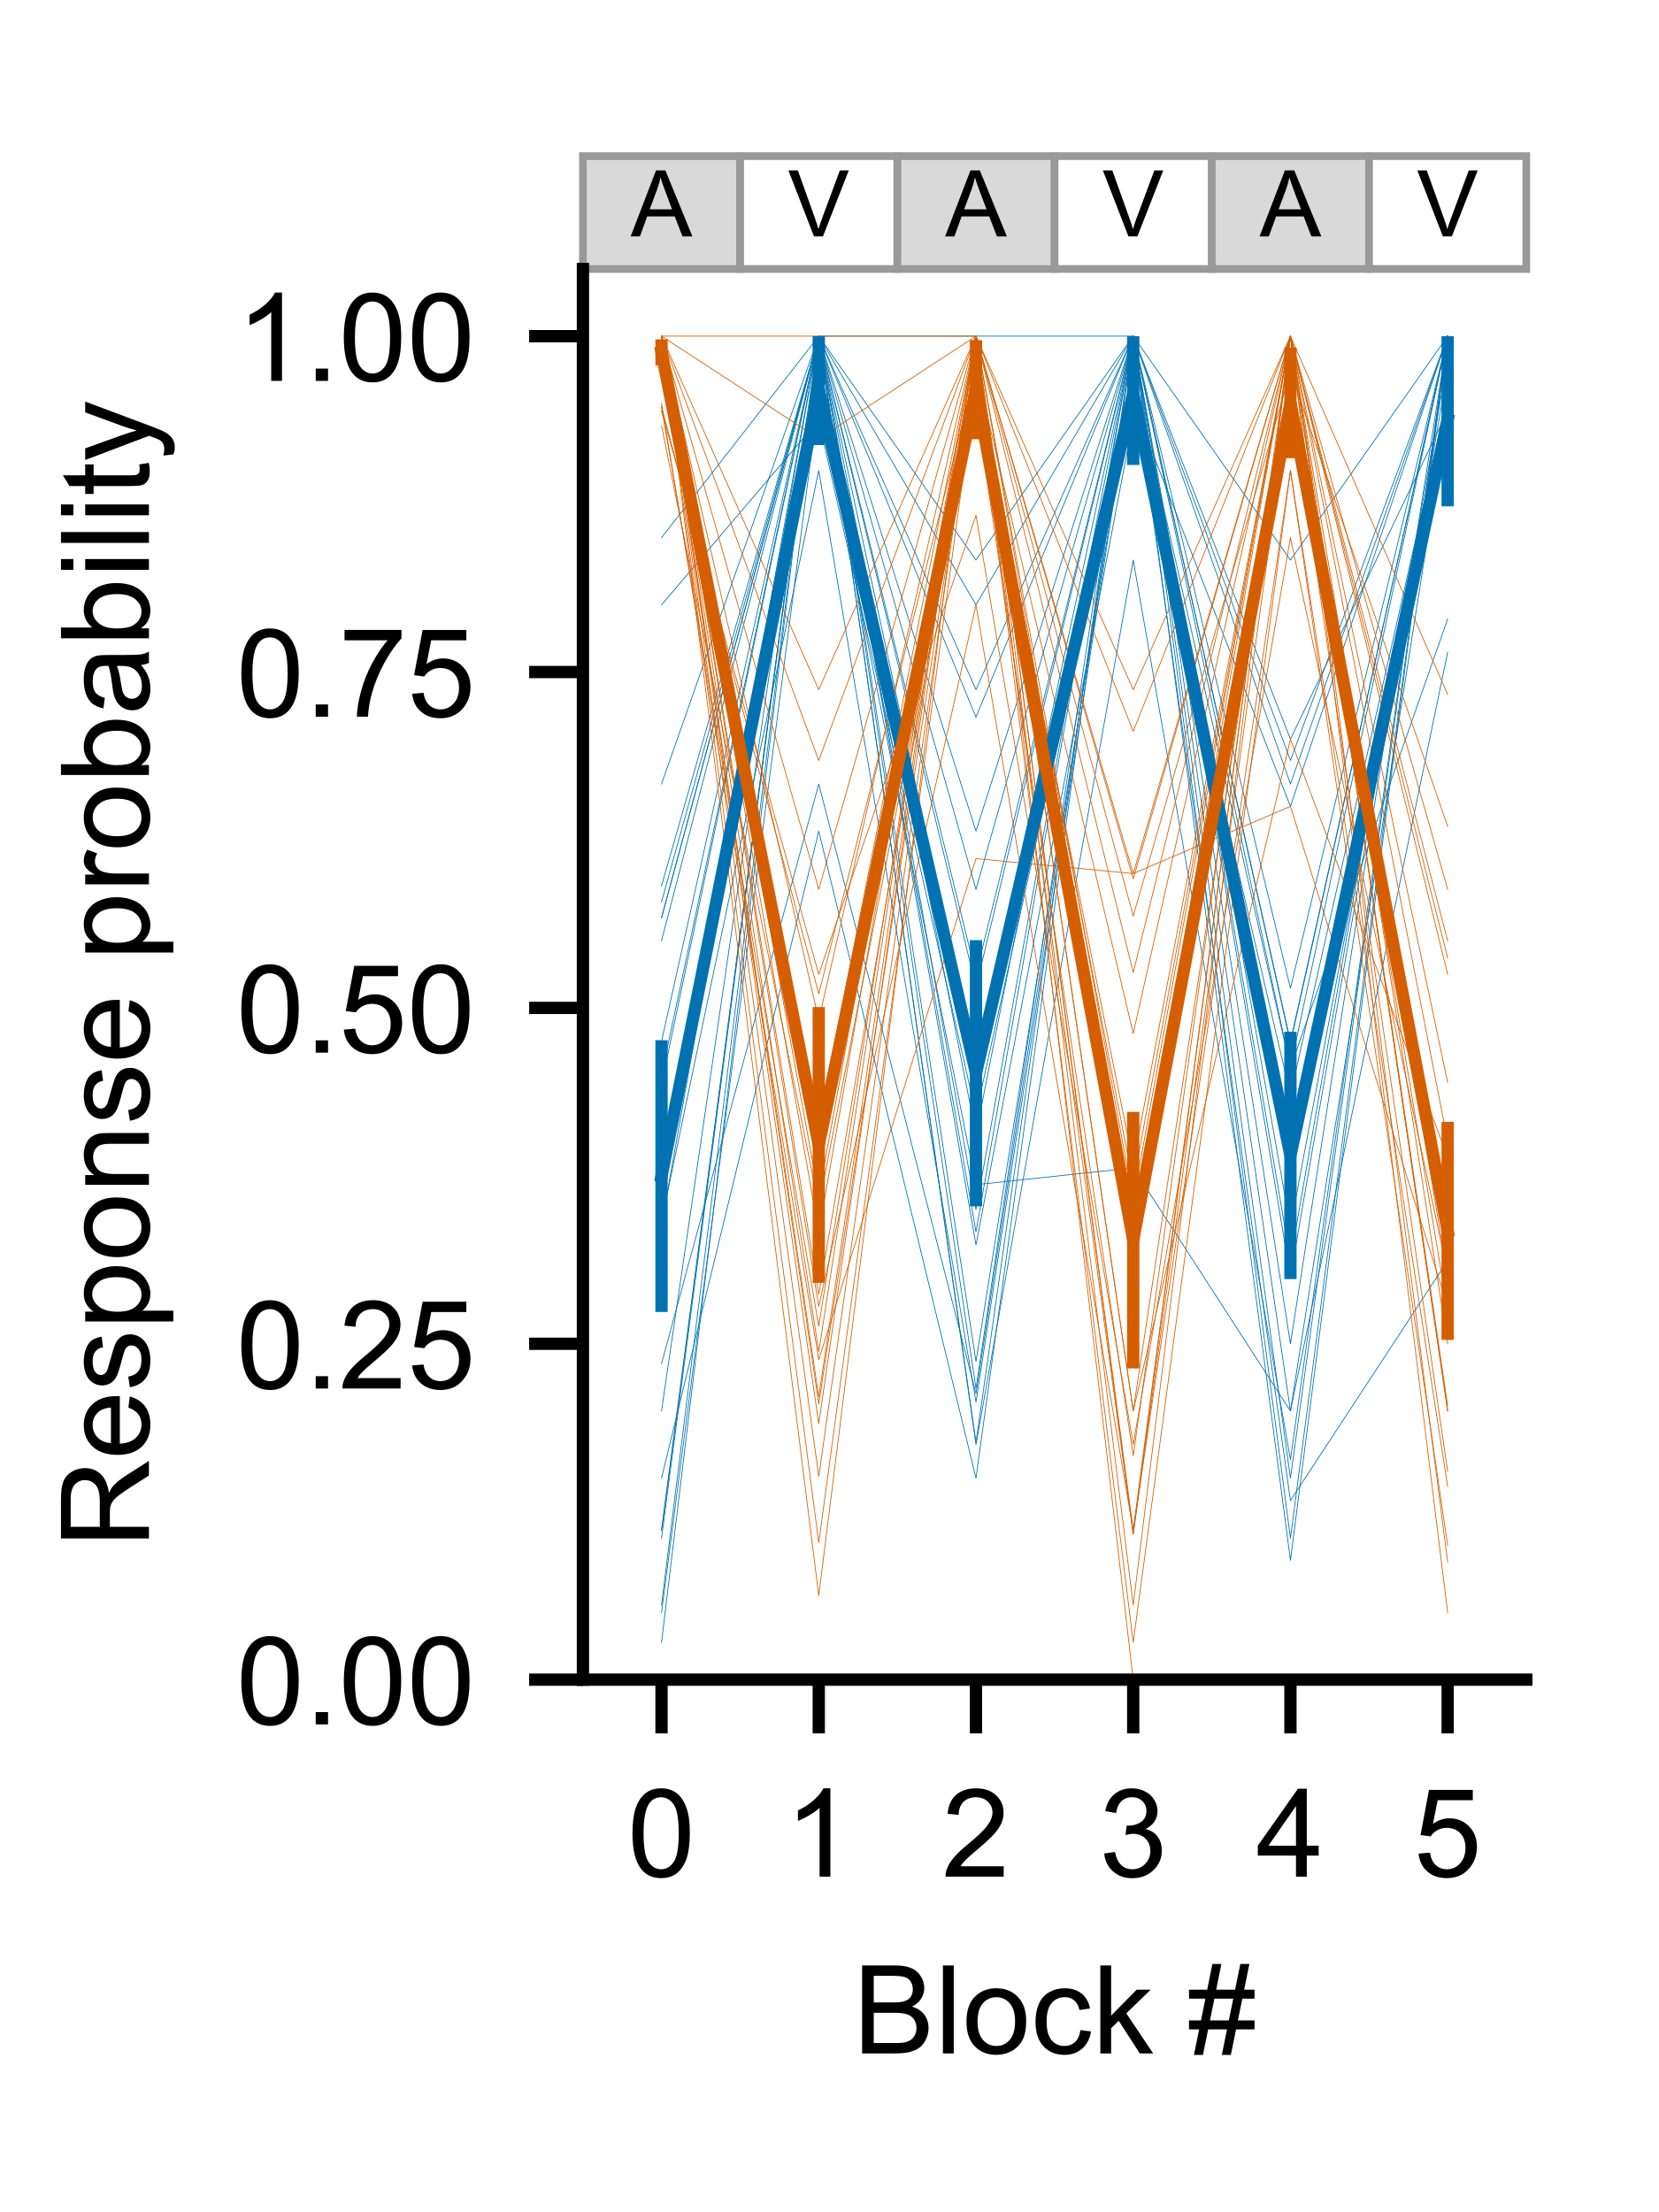
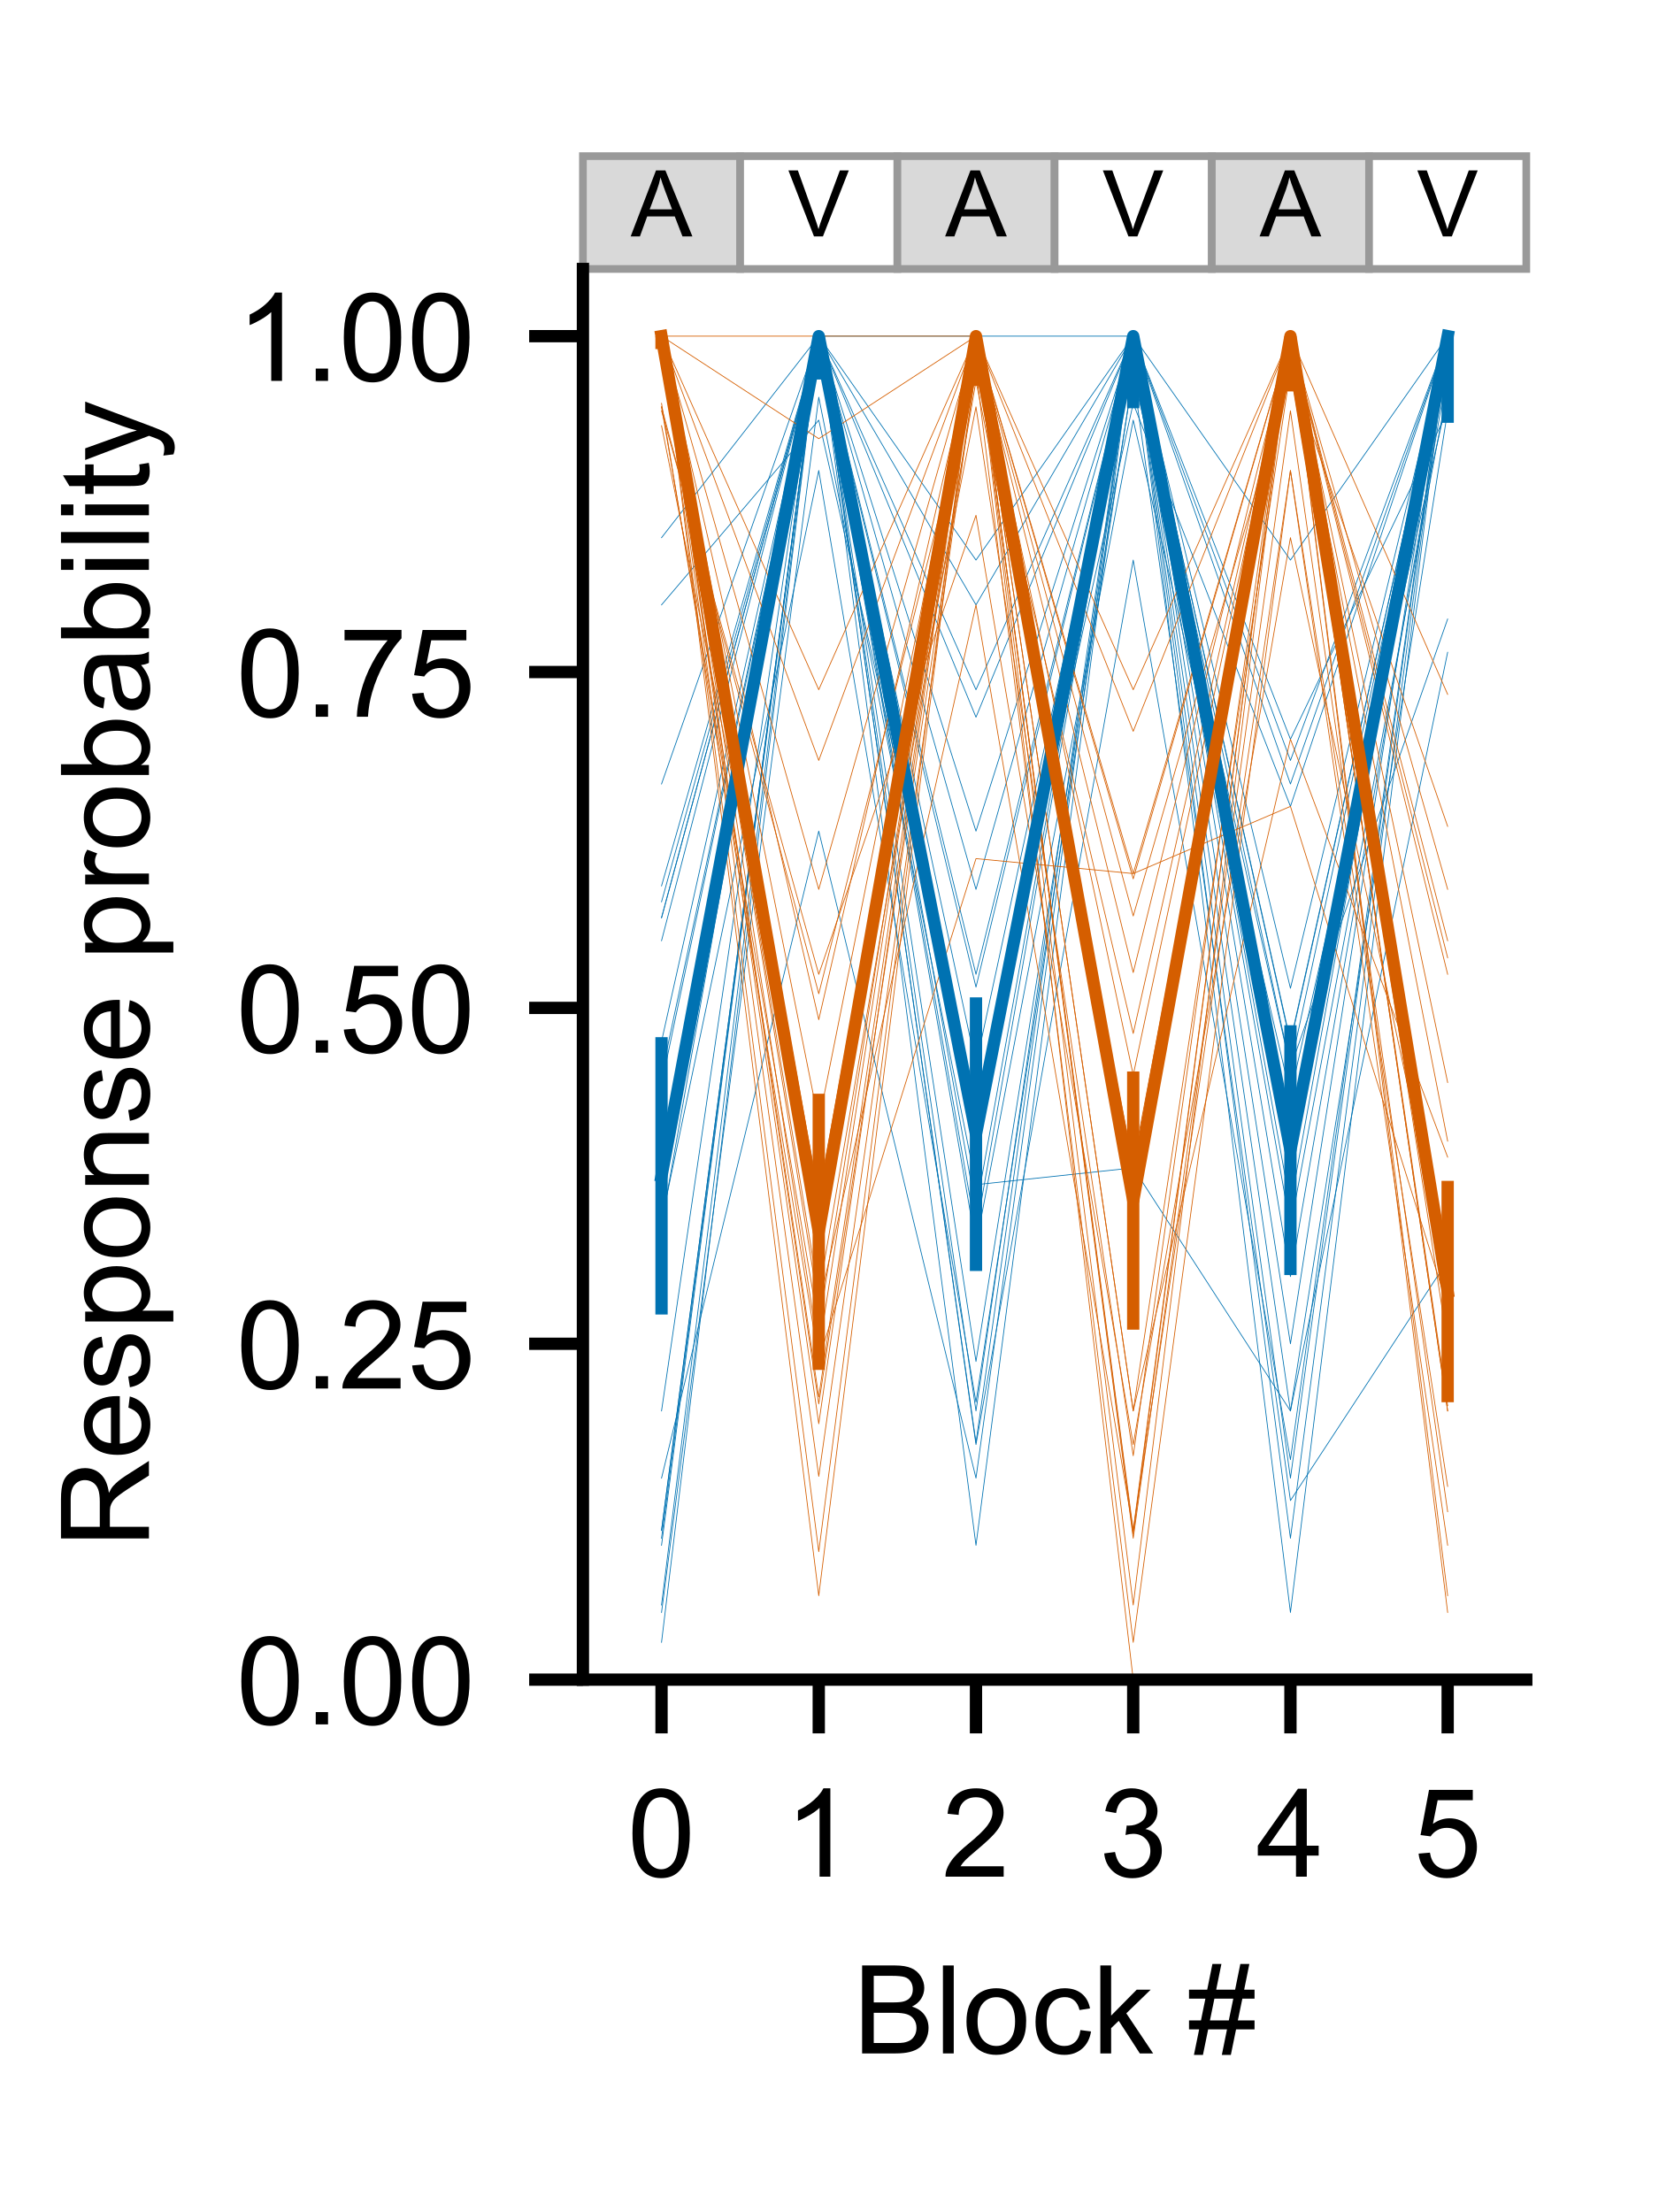
<svg xmlns="http://www.w3.org/2000/svg" xmlns:xlink="http://www.w3.org/1999/xlink" width="108pt" height="144pt" viewBox="0 0 108 144" version="1.1">
  <defs>
    <style type="text/css">*{stroke-linejoin: round; stroke-linecap: butt}</style>
  </defs>
  <g id="figure_1">
    <g id="patch_1">
      <path d="M 0 144  L 108 144  L 108 0  L 0 0  z " style="fill: #ffffff" />
    </g>
    <g id="axes_1">
      <g id="patch_2">
        <path d="M 37.948 109.344  L 99.36 109.344  L 99.36 17.51  L 37.948 17.51  z " style="fill: #ffffff" />
      </g>
      <g id="line2d_1">
        <path d="M 43.065 70.587  L 53.301 21.883  L 63.536 80.191  L 73.772 21.883  L 84.007 67.8  L 94.242 21.883  " style="fill: none; stroke: #0072b2; stroke-width: 0.05; stroke-linecap: square" />
      </g>
      <g id="line2d_2">
        <path d="M 43.065 58.709  L 53.301 21.883  L 63.536 64.26  L 73.772 21.883  L 84.007 83.106  L 94.242 24.07  " style="fill: none; stroke: #0072b2; stroke-width: 0.05; stroke-linecap: square" />
      </g>
      <g id="line2d_3">
        <path d="M 43.065 61.241  L 53.301 21.883  L 63.536 44.899  L 73.772 21.883  L 84.007 67.916  L 94.242 21.883  " style="fill: none; stroke: #0072b2; stroke-width: 0.05; stroke-linecap: square" />
      </g>
      <g id="line2d_4">
        <path d="M 43.065 57.673  L 53.301 21.883  L 63.536 73.834  L 73.772 21.883  L 84.007 64.335  L 94.242 21.883  " style="fill: none; stroke: #0072b2; stroke-width: 0.05; stroke-linecap: square" />
      </g>
      <g id="line2d_5">
        <path d="M 43.065 69.987  L 53.301 21.883  L 63.536 54.106  L 73.772 21.883  L 84.007 91.852  L 94.242 42.462  " style="fill: none; stroke: #0072b2; stroke-width: 0.05; stroke-linecap: square" />
      </g>
      <g id="line2d_6">
        <path d="M 43.065 79.769  L 53.301 21.883  L 63.536 81.048  L 73.772 27.35  L 84.007 71.273  L 94.242 25.859  " style="fill: none; stroke: #0072b2; stroke-width: 0.05; stroke-linecap: square" />
      </g>
      <g id="line2d_7">
        <path d="M 43.065 99.626  L 53.301 21.883  L 63.536 94.039  L 73.772 36.46  L 84.007 95.023  L 94.242 21.883  " style="fill: none; stroke: #0072b2; stroke-width: 0.05; stroke-linecap: square" />
      </g>
      <g id="line2d_8">
        <path d="M 43.065 100.138  L 53.301 21.883  L 63.536 93.91  L 73.772 21.883  " style="fill: none; stroke: #0072b2; stroke-width: 0.05; stroke-linecap: square" />
      </g>
      <g id="line2d_9">
        <path d="M 43.065 91.852  L 53.301 21.883  L 63.536 36.46  L 73.772 21.883  L 84.007 100.138  L 94.242 21.883  " style="fill: none; stroke: #0072b2; stroke-width: 0.05; stroke-linecap: square" />
      </g>
      <g id="line2d_10">
        <path d="M 43.065 99.626  L 53.301 21.883  L 63.536 57.897  L 73.772 21.883  L 84.007 51.037  L 94.242 21.883  " style="fill: none; stroke: #0072b2; stroke-width: 0.05; stroke-linecap: square" />
      </g>
      <g id="line2d_11">
        <path d="M 43.065 59.745  L 53.301 21.883  L 63.536 69.322  L 73.772 21.883  L 84.007 79.884  L 94.242 25.247  " style="fill: none; stroke: #0072b2; stroke-width: 0.05; stroke-linecap: square" />
      </g>
      <g id="line2d_12">
        <path d="M 43.065 59.745  L 53.301 21.883  L 63.536 46.689  L 73.772 21.883  L 84.007 36.46  L 94.242 21.883  " style="fill: none; stroke: #0072b2; stroke-width: 0.05; stroke-linecap: square" />
      </g>
      <g id="line2d_13">
        <path d="M 43.065 104.485  L 53.301 21.883  L 63.536 78.733  L 73.772 21.883  L 84.007 96.225  L 94.242 21.883  " style="fill: none; stroke: #0072b2; stroke-width: 0.05; stroke-linecap: square" />
      </g>
      <g id="line2d_14">
        <path d="M 43.065 51.037  L 53.301 21.883  L 63.536 21.883  L 73.772 21.883  L 84.007 49.503  L 94.242 21.883  " style="fill: none; stroke: #0072b2; stroke-width: 0.05; stroke-linecap: square" />
      </g>
      <g id="line2d_15">
-         <path d="M 43.065 78.166  L 53.301 21.883  L 63.536 90.395  L 73.772 21.883  L 84.007 82.02  L 94.242 23.341  " style="fill: none; stroke: #0072b2; stroke-width: 0.05; stroke-linecap: square" />
+         <path d="M 43.065 76.547  L 53.301 21.883  L 63.536 100.598  L 73.772 21.883  L 84.007 78.476  L 94.242 21.883  " style="fill: none; stroke: #0072b2; stroke-width: 0.05; stroke-linecap: square" />
      </g>
      <g id="line2d_16">
        <path d="M 43.065 104.971  L 53.301 25.859  L 63.536 77.122  L 73.772 76.026  L 84.007 91.852  L 94.242 26.742  " style="fill: none; stroke: #0072b2; stroke-width: 0.05; stroke-linecap: square" />
      </g>
      <g id="line2d_17">
        <path d="M 43.065 96.225  L 53.301 54.106  L 63.536 96.225  L 73.772 21.883  L 84.007 87.479  L 94.242 21.883  " style="fill: none; stroke: #0072b2; stroke-width: 0.05; stroke-linecap: square" />
      </g>
      <g id="line2d_18">
        <path d="M 43.065 79.476  L 53.301 30.63  L 63.536 91.277  L 73.772 24.313  L 84.007 69.501  L 94.242 40.296  " style="fill: none; stroke: #0072b2; stroke-width: 0.05; stroke-linecap: square" />
      </g>
      <g id="line2d_19">
        <path d="M 43.065 39.376  L 53.301 27.35  L 63.536 72.519  L 73.772 26.256  L 84.007 52.495  L 94.242 21.883  " style="fill: none; stroke: #0072b2; stroke-width: 0.05; stroke-linecap: square" />
      </g>
      <g id="line2d_20">
        <path d="M 43.065 106.915  L 53.301 21.883  L 63.536 88.63  L 73.772 24.456  L 84.007 97.683  L 94.242 82.07  " style="fill: none; stroke: #0072b2; stroke-width: 0.05; stroke-linecap: square" />
      </g>
      <g id="line2d_21">
        <path d="M 43.065 67.8  L 53.301 21.883  L 63.536 63.427  L 73.772 21.883  L 84.007 69.472  L 94.242 21.883  " style="fill: none; stroke: #0072b2; stroke-width: 0.05; stroke-linecap: square" />
      </g>
      <g id="line2d_22">
        <path d="M 43.065 35.003  L 53.301 21.883  L 63.536 39.376  L 73.772 21.883  L 84.007 48.122  L 94.242 26.742  " style="fill: none; stroke: #0072b2; stroke-width: 0.05; stroke-linecap: square" />
      </g>
      <g id="line2d_23">
-         <path d="M 43.065 88.775  L 53.301 51.037  L 63.536 90.718  L 73.772 23.418  L 84.007 101.57  L 94.242 21.883  " style="fill: none; stroke: #0072b2; stroke-width: 0.05; stroke-linecap: square" />
+         <path d="M 43.065 100.598  L 53.301 21.883  L 63.536 91.852  L 73.772 21.883  L 84.007 104.971  L 94.242 21.883  " style="fill: none; stroke: #0072b2; stroke-width: 0.05; stroke-linecap: square" />
      </g>
      <g id="line2d_24">
        <path d="M 43.065 21.883  L 53.301 73.03  L 63.536 21.883  L 73.772 59.63  L 84.007 24.185  L 94.242 53.799  " style="fill: none; stroke: #d55e00; stroke-width: 0.05; stroke-linecap: square" />
      </g>
      <g id="line2d_25">
        <path d="M 43.065 21.883  L 53.301 66.381  L 63.536 21.883  L 73.772 78.158  L 84.007 21.883  L 94.242 87.479  " style="fill: none; stroke: #d55e00; stroke-width: 0.05; stroke-linecap: square" />
      </g>
      <g id="line2d_26">
        <path d="M 43.065 26.487  L 53.301 86.328  L 63.536 21.883  L 73.772 104.485  L 84.007 21.883  L 94.242 104.971  " style="fill: none; stroke: #d55e00; stroke-width: 0.05; stroke-linecap: square" />
      </g>
      <g id="line2d_27">
        <path d="M 43.065 21.883  L 53.301 28.558  L 63.536 21.883  L 73.772 57.213  L 84.007 21.883  L 94.242 63.427  " style="fill: none; stroke: #d55e00; stroke-width: 0.05; stroke-linecap: square" />
      </g>
      <g id="line2d_28">
        <path d="M 43.065 21.883  L 53.301 103.878  L 63.536 21.883  L 73.772 99.626  L 84.007 21.883  L 94.242 45.206  " style="fill: none; stroke: #d55e00; stroke-width: 0.05; stroke-linecap: square" />
      </g>
      <g id="line2d_29">
        <path d="M 43.065 21.883  L 53.301 91.392  L 63.536 24.07  L 73.772 77.047  L 84.007 21.883  L 94.242 62.353  " style="fill: none; stroke: #d55e00; stroke-width: 0.05; stroke-linecap: square" />
      </g>
      <g id="line2d_30">
        <path d="M 43.065 21.883  L 53.301 96.11  L 63.536 23.966  L 73.772 67.276  L 84.007 21.883  L 94.242 91.852  " style="fill: none; stroke: #d55e00; stroke-width: 0.05; stroke-linecap: square" />
      </g>
      <g id="line2d_31">
        <path d="M 43.065 21.883  L 53.301 90.932  L 63.536 21.883  L 73.772 109.344  " style="fill: none; stroke: #d55e00; stroke-width: 0.05; stroke-linecap: square" />
      </g>
      <g id="line2d_32">
        <path d="M 43.065 21.883  L 53.301 21.883  L 63.536 21.883  L 73.772 56.868  L 84.007 21.883  L 94.242 61.241  " style="fill: none; stroke: #d55e00; stroke-width: 0.05; stroke-linecap: square" />
      </g>
      <g id="line2d_33">
        <path d="M 43.065 21.883  L 53.301 92.685  L 63.536 21.883  L 73.772 63.312  L 84.007 21.883  L 94.242 83.106  " style="fill: none; stroke: #d55e00; stroke-width: 0.05; stroke-linecap: square" />
      </g>
      <g id="line2d_34">
        <path d="M 43.065 21.883  L 53.301 77.812  L 63.536 21.883  L 73.772 99.869  L 84.007 21.883  L 94.242 74.289  " style="fill: none; stroke: #d55e00; stroke-width: 0.05; stroke-linecap: square" />
      </g>
      <g id="line2d_35">
        <path d="M 43.065 21.883  L 53.301 84.257  L 63.536 24.799  L 73.772 75.741  L 84.007 21.883  L 94.242 91.507  " style="fill: none; stroke: #d55e00; stroke-width: 0.05; stroke-linecap: square" />
      </g>
      <g id="line2d_36">
        <path d="M 43.065 27.714  L 53.301 78.476  L 63.536 26.487  L 73.772 94.768  L 84.007 21.883  L 94.242 91.852  " style="fill: none; stroke: #d55e00; stroke-width: 0.05; stroke-linecap: square" />
      </g>
      <g id="line2d_37">
        <path d="M 43.065 21.883  L 53.301 44.899  L 63.536 21.883  L 73.772 47.607  L 84.007 21.883  L 94.242 70.473  " style="fill: none; stroke: #d55e00; stroke-width: 0.05; stroke-linecap: square" />
      </g>
      <g id="line2d_38">
-         <path d="M 43.065 21.883  L 53.301 100.43  L 63.536 24.799  L 73.772 99.882  L 84.007 25.447  L 94.242 95.792  " style="fill: none; stroke: #d55e00; stroke-width: 0.05; stroke-linecap: square" />
+         <path d="M 43.065 21.883  L 53.301 101.015  L 63.536 21.883  L 73.772 100.138  L 84.007 26.742  L 94.242 98.412  " style="fill: none; stroke: #d55e00; stroke-width: 0.05; stroke-linecap: square" />
      </g>
      <g id="line2d_39">
        <path d="M 43.065 26.256  L 53.301 88.52  L 63.536 55.896  L 73.772 56.868  L 84.007 52.495  L 94.242 85.05  " style="fill: none; stroke: #d55e00; stroke-width: 0.05; stroke-linecap: square" />
      </g>
      <g id="line2d_40">
        <path d="M 43.065 21.883  L 53.301 85.05  L 63.536 39.376  L 73.772 99.626  L 84.007 30.63  L 94.242 100.598  " style="fill: none; stroke: #d55e00; stroke-width: 0.05; stroke-linecap: square" />
      </g>
      <g id="line2d_41">
        <path d="M 43.065 26.742  L 53.301 63.427  L 63.536 33.545  L 73.772 94.039  L 84.007 35.003  L 94.242 82.876  " style="fill: none; stroke: #d55e00; stroke-width: 0.05; stroke-linecap: square" />
      </g>
      <g id="line2d_42">
        <path d="M 43.065 21.883  L 53.301 57.897  L 63.536 21.883  L 73.772 91.852  L 84.007 48.122  L 94.242 75.332  " style="fill: none; stroke: #d55e00; stroke-width: 0.05; stroke-linecap: square" />
      </g>
      <g id="line2d_43">
        <path d="M 43.065 21.883  L 53.301 87.991  L 63.536 21.883  L 73.772 91.852  L 84.007 24.07  L 94.242 85.293  " style="fill: none; stroke: #d55e00; stroke-width: 0.05; stroke-linecap: square" />
      </g>
      <g id="line2d_44">
        <path d="M 43.065 26.487  L 53.301 64.693  L 63.536 24.07  L 73.772 106.915  L 84.007 30.63  L 94.242 96.768  " style="fill: none; stroke: #d55e00; stroke-width: 0.05; stroke-linecap: square" />
      </g>
      <g id="line2d_45">
        <path d="M 43.065 21.883  L 53.301 49.503  L 63.536 21.883  L 73.772 44.899  L 84.007 21.883  L 94.242 57.897  " style="fill: none; stroke: #d55e00; stroke-width: 0.05; stroke-linecap: square" />
      </g>
      <g id="line2d_46">
-         <path d="M 43.065 21.883  L 53.301 80.216  L 63.536 21.883  L 73.772 80.037  L 84.007 21.883  L 94.242 101.692  " style="fill: none; stroke: #d55e00; stroke-width: 0.05; stroke-linecap: square" />
+         <path d="M 43.065 21.883  L 53.301 80.191  L 63.536 21.883  L 73.772 69.987  L 84.007 21.883  L 94.242 103.878  " style="fill: none; stroke: #d55e00; stroke-width: 0.05; stroke-linecap: square" />
      </g>
      <g id="patch_3">
        <path d="M 37.948 17.51  L 48.183 17.51  L 48.183 10.164  L 37.948 10.164  z " style="fill: #d9d9d9; stroke: #999999; stroke-width: 0.5; stroke-linejoin: miter" />
      </g>
      <g id="patch_4">
        <path d="M 48.183 17.51  L 58.419 17.51  L 58.419 10.164  L 48.183 10.164  z " style="fill: #ffffff; stroke: #999999; stroke-width: 0.5; stroke-linejoin: miter" />
      </g>
      <g id="patch_5">
        <path d="M 58.419 17.51  L 68.654 17.51  L 68.654 10.164  L 58.419 10.164  z " style="fill: #d9d9d9; stroke: #999999; stroke-width: 0.5; stroke-linejoin: miter" />
      </g>
      <g id="patch_6">
        <path d="M 68.654 17.51  L 78.889 17.51  L 78.889 10.164  L 68.654 10.164  z " style="fill: #ffffff; stroke: #999999; stroke-width: 0.5; stroke-linejoin: miter" />
      </g>
      <g id="patch_7">
        <path d="M 78.889 17.51  L 89.125 17.51  L 89.125 10.164  L 78.889 10.164  z " style="fill: #d9d9d9; stroke: #999999; stroke-width: 0.5; stroke-linejoin: miter" />
      </g>
      <g id="patch_8">
        <path d="M 89.125 17.51  L 99.36 17.51  L 99.36 10.164  L 89.125 10.164  z " style="fill: #ffffff; stroke: #999999; stroke-width: 0.5; stroke-linejoin: miter" />
      </g>
      <g id="matplotlib.axis_1">
        <g id="xtick_1">
          <g id="line2d_47">
            <defs>
-               <path id="m62eebf3112" d="M 0 0  L 0 3.5  " style="stroke: #000000; stroke-width: 0.8" />
+               <path id="mdfb9645587" d="M 0 0  L 0 3.5  " style="stroke: #000000; stroke-width: 0.8" />
            </defs>
            <g>
-               <use xlink:href="#m62eebf3112" x="43.065" y="109.344" style="stroke: #000000; stroke-width: 0.8" />
+               <use xlink:href="#mdfb9645587" x="43.065" y="109.344" style="stroke: #000000; stroke-width: 0.8" />
            </g>
          </g>
          <g id="text_1">
            <g transform="translate(40.84112 122.1686) scale(0.08 -0.08)">
              <defs>
                <path id="ArialMT-13" d="M 266 2259  Q 266 3072 433 3567  Q 600 4063 929 4331  Q 1259 4600 1759 4600  Q 2128 4600 2406 4451  Q 2684 4303 2865 4023  Q 3047 3744 3150 3342  Q 3253 2941 3253 2259  Q 3253 1453 3087 958  Q 2922 463 2592 192  Q 2263 -78 1759 -78  Q 1097 -78 719 397  Q 266 969 266 2259  z M 844 2259  Q 844 1131 1108 757  Q 1372 384 1759 384  Q 2147 384 2411 759  Q 2675 1134 2675 2259  Q 2675 3391 2411 3762  Q 2147 4134 1753 4134  Q 1366 4134 1134 3806  Q 844 3388 844 2259  z " transform="scale(0.015625)" />
              </defs>
              <use xlink:href="#ArialMT-13" />
            </g>
          </g>
        </g>
        <g id="xtick_2">
          <g id="line2d_48">
            <g>
-               <use xlink:href="#m62eebf3112" x="53.301" y="109.344" style="stroke: #000000; stroke-width: 0.8" />
+               <use xlink:href="#mdfb9645587" x="53.301" y="109.344" style="stroke: #000000; stroke-width: 0.8" />
            </g>
          </g>
          <g id="text_2">
            <g transform="translate(51.07648 122.1686) scale(0.08 -0.08)">
              <defs>
                <path id="ArialMT-14" d="M 2384 0  L 1822 0  L 1822 3584  Q 1619 3391 1289 3197  Q 959 3003 697 2906  L 697 3450  Q 1169 3672 1522 3987  Q 1875 4303 2022 4600  L 2384 4600  L 2384 0  z " transform="scale(0.015625)" />
              </defs>
              <use xlink:href="#ArialMT-14" />
            </g>
          </g>
        </g>
        <g id="xtick_3">
          <g id="line2d_49">
            <g>
-               <use xlink:href="#m62eebf3112" x="63.536" y="109.344" style="stroke: #000000; stroke-width: 0.8" />
+               <use xlink:href="#mdfb9645587" x="63.536" y="109.344" style="stroke: #000000; stroke-width: 0.8" />
            </g>
          </g>
          <g id="text_3">
            <g transform="translate(61.31185 122.1686) scale(0.08 -0.08)">
              <defs>
                <path id="ArialMT-15" d="M 3222 541  L 3222 0  L 194 0  Q 188 203 259 391  Q 375 700 629 1000  Q 884 1300 1366 1694  Q 2113 2306 2375 2664  Q 2638 3022 2638 3341  Q 2638 3675 2398 3904  Q 2159 4134 1775 4134  Q 1369 4134 1125 3890  Q 881 3647 878 3216  L 300 3275  Q 359 3922 746 4261  Q 1134 4600 1788 4600  Q 2447 4600 2831 4234  Q 3216 3869 3216 3328  Q 3216 3053 3103 2787  Q 2991 2522 2730 2228  Q 2469 1934 1863 1422  Q 1356 997 1212 845  Q 1069 694 975 541  L 3222 541  z " transform="scale(0.015625)" />
              </defs>
              <use xlink:href="#ArialMT-15" />
            </g>
          </g>
        </g>
        <g id="xtick_4">
          <g id="line2d_50">
            <g>
-               <use xlink:href="#m62eebf3112" x="73.772" y="109.344" style="stroke: #000000; stroke-width: 0.8" />
+               <use xlink:href="#mdfb9645587" x="73.772" y="109.344" style="stroke: #000000; stroke-width: 0.8" />
            </g>
          </g>
          <g id="text_4">
            <g transform="translate(71.54721 122.1686) scale(0.08 -0.08)">
              <defs>
                <path id="ArialMT-16" d="M 269 1209  L 831 1284  Q 928 806 1161 595  Q 1394 384 1728 384  Q 2125 384 2398 659  Q 2672 934 2672 1341  Q 2672 1728 2419 1979  Q 2166 2231 1775 2231  Q 1616 2231 1378 2169  L 1441 2663  Q 1497 2656 1531 2656  Q 1891 2656 2178 2843  Q 2466 3031 2466 3422  Q 2466 3731 2256 3934  Q 2047 4138 1716 4138  Q 1388 4138 1169 3931  Q 950 3725 888 3313  L 325 3413  Q 428 3978 793 4289  Q 1159 4600 1703 4600  Q 2078 4600 2393 4439  Q 2709 4278 2876 4000  Q 3044 3722 3044 3409  Q 3044 3113 2884 2869  Q 2725 2625 2413 2481  Q 2819 2388 3044 2092  Q 3269 1797 3269 1353  Q 3269 753 2831 336  Q 2394 -81 1725 -81  Q 1122 -81 723 278  Q 325 638 269 1209  z " transform="scale(0.015625)" />
              </defs>
              <use xlink:href="#ArialMT-16" />
            </g>
          </g>
        </g>
        <g id="xtick_5">
          <g id="line2d_51">
            <g>
-               <use xlink:href="#m62eebf3112" x="84.007" y="109.344" style="stroke: #000000; stroke-width: 0.8" />
+               <use xlink:href="#mdfb9645587" x="84.007" y="109.344" style="stroke: #000000; stroke-width: 0.8" />
            </g>
          </g>
          <g id="text_5">
            <g transform="translate(81.78258 122.1686) scale(0.08 -0.08)">
              <defs>
                <path id="ArialMT-17" d="M 2069 0  L 2069 1097  L 81 1097  L 81 1613  L 2172 4581  L 2631 4581  L 2631 1613  L 3250 1613  L 3250 1097  L 2631 1097  L 2631 0  L 2069 0  z M 2069 1613  L 2069 3678  L 634 1613  L 2069 1613  z " transform="scale(0.015625)" />
              </defs>
              <use xlink:href="#ArialMT-17" />
            </g>
          </g>
        </g>
        <g id="xtick_6">
          <g id="line2d_52">
            <g>
-               <use xlink:href="#m62eebf3112" x="94.242" y="109.344" style="stroke: #000000; stroke-width: 0.8" />
+               <use xlink:href="#mdfb9645587" x="94.242" y="109.344" style="stroke: #000000; stroke-width: 0.8" />
            </g>
          </g>
          <g id="text_6">
            <g transform="translate(92.01794 122.1686) scale(0.08 -0.08)">
              <defs>
                <path id="ArialMT-18" d="M 266 1200  L 856 1250  Q 922 819 1161 601  Q 1400 384 1738 384  Q 2144 384 2425 690  Q 2706 997 2706 1503  Q 2706 1984 2436 2262  Q 2166 2541 1728 2541  Q 1456 2541 1237 2417  Q 1019 2294 894 2097  L 366 2166  L 809 4519  L 3088 4519  L 3088 3981  L 1259 3981  L 1013 2750  Q 1425 3038 1878 3038  Q 2478 3038 2890 2622  Q 3303 2206 3303 1553  Q 3303 931 2941 478  Q 2500 -78 1738 -78  Q 1113 -78 717 272  Q 322 622 266 1200  z " transform="scale(0.015625)" />
              </defs>
              <use xlink:href="#ArialMT-18" />
            </g>
          </g>
        </g>
        <g id="text_7">
          <g transform="translate(55.53703 133.6764) scale(0.08 -0.08)">
            <defs>
              <path id="ArialMT-25" d="M 469 0  L 469 4581  L 2188 4581  Q 2713 4581 3030 4442  Q 3347 4303 3526 4014  Q 3706 3725 3706 3409  Q 3706 3116 3547 2856  Q 3388 2597 3066 2438  Q 3481 2316 3704 2022  Q 3928 1728 3928 1328  Q 3928 1006 3792 729  Q 3656 453 3456 303  Q 3256 153 2954 76  Q 2653 0 2216 0  L 469 0  z M 1075 2656  L 2066 2656  Q 2469 2656 2644 2709  Q 2875 2778 2992 2937  Q 3109 3097 3109 3338  Q 3109 3566 3000 3739  Q 2891 3913 2687 3977  Q 2484 4041 1991 4041  L 1075 4041  L 1075 2656  z M 1075 541  L 2216 541  Q 2509 541 2628 563  Q 2838 600 2978 687  Q 3119 775 3209 942  Q 3300 1109 3300 1328  Q 3300 1584 3169 1773  Q 3038 1963 2805 2039  Q 2572 2116 2134 2116  L 1075 2116  L 1075 541  z " transform="scale(0.015625)" />
              <path id="ArialMT-4f" d="M 409 0  L 409 4581  L 972 4581  L 972 0  L 409 0  z " transform="scale(0.015625)" />
              <path id="ArialMT-52" d="M 213 1659  Q 213 2581 725 3025  Q 1153 3394 1769 3394  Q 2453 3394 2887 2945  Q 3322 2497 3322 1706  Q 3322 1066 3130 698  Q 2938 331 2570 128  Q 2203 -75 1769 -75  Q 1072 -75 642 372  Q 213 819 213 1659  z M 791 1659  Q 791 1022 1069 705  Q 1347 388 1769 388  Q 2188 388 2466 706  Q 2744 1025 2744 1678  Q 2744 2294 2464 2611  Q 2184 2928 1769 2928  Q 1347 2928 1069 2612  Q 791 2297 791 1659  z " transform="scale(0.015625)" />
              <path id="ArialMT-46" d="M 2588 1216  L 3141 1144  Q 3050 572 2676 248  Q 2303 -75 1759 -75  Q 1078 -75 664 370  Q 250 816 250 1647  Q 250 2184 428 2587  Q 606 2991 970 3192  Q 1334 3394 1763 3394  Q 2303 3394 2647 3120  Q 2991 2847 3088 2344  L 2541 2259  Q 2463 2594 2264 2762  Q 2066 2931 1784 2931  Q 1359 2931 1093 2626  Q 828 2322 828 1663  Q 828 994 1084 691  Q 1341 388 1753 388  Q 2084 388 2306 591  Q 2528 794 2588 1216  z " transform="scale(0.015625)" />
              <path id="ArialMT-4e" d="M 425 0  L 425 4581  L 988 4581  L 988 1969  L 2319 3319  L 3047 3319  L 1778 2088  L 3175 0  L 2481 0  L 1384 1697  L 988 1316  L 988 0  L 425 0  z " transform="scale(0.015625)" />
              <path id="ArialMT-3" transform="scale(0.015625)" />
              <path id="ArialMT-6" d="M 322 -78  L 594 1253  L 66 1253  L 66 1719  L 688 1719  L 919 2853  L 66 2853  L 66 3319  L 1013 3319  L 1284 4659  L 1753 4659  L 1481 3319  L 2466 3319  L 2738 4659  L 3209 4659  L 2938 3319  L 3478 3319  L 3478 2853  L 2844 2853  L 2609 1719  L 3478 1719  L 3478 1253  L 2516 1253  L 2244 -78  L 1775 -78  L 2044 1253  L 1063 1253  L 791 -78  L 322 -78  z M 1156 1719  L 2138 1719  L 2372 2853  L 1388 2853  L 1156 1719  z " transform="scale(0.015625)" />
            </defs>
            <use xlink:href="#ArialMT-25" />
            <use xlink:href="#ArialMT-4f" transform="translate(66.70312 0)" />
            <use xlink:href="#ArialMT-52" transform="translate(88.92188 0)" />
            <use xlink:href="#ArialMT-46" transform="translate(144.5312 0)" />
            <use xlink:href="#ArialMT-4e" transform="translate(194.5312 0)" />
            <use xlink:href="#ArialMT-3" transform="translate(244.5312 0)" />
            <use xlink:href="#ArialMT-6" transform="translate(272.3125 0)" />
          </g>
        </g>
      </g>
      <g id="matplotlib.axis_2">
        <g id="ytick_1">
          <g id="line2d_53">
            <defs>
-               <path id="mcba013261f" d="M 0 0  L -3.5 0  " style="stroke: #000000; stroke-width: 0.8" />
+               <path id="mce06a9c22f" d="M 0 0  L -3.5 0  " style="stroke: #000000; stroke-width: 0.8" />
            </defs>
            <g>
-               <use xlink:href="#mcba013261f" x="37.948" y="109.344" style="stroke: #000000; stroke-width: 0.8" />
+               <use xlink:href="#mce06a9c22f" x="37.948" y="109.344" style="stroke: #000000; stroke-width: 0.8" />
            </g>
          </g>
          <g id="text_8">
            <g transform="translate(15.37906 112.2565) scale(0.08 -0.08)">
              <defs>
                <path id="ArialMT-11" d="M 581 0  L 581 641  L 1222 641  L 1222 0  L 581 0  z " transform="scale(0.015625)" />
              </defs>
              <use xlink:href="#ArialMT-13" />
              <use xlink:href="#ArialMT-11" transform="translate(55.60938 0)" />
              <use xlink:href="#ArialMT-13" transform="translate(83.39062 0)" />
              <use xlink:href="#ArialMT-13" transform="translate(139 0)" />
            </g>
          </g>
        </g>
        <g id="ytick_2">
          <g id="line2d_54">
            <g>
-               <use xlink:href="#mcba013261f" x="37.948" y="87.479" style="stroke: #000000; stroke-width: 0.8" />
+               <use xlink:href="#mce06a9c22f" x="37.948" y="87.479" style="stroke: #000000; stroke-width: 0.8" />
            </g>
          </g>
          <g id="text_9">
            <g transform="translate(15.37906 90.39125) scale(0.08 -0.08)">
              <use xlink:href="#ArialMT-13" />
              <use xlink:href="#ArialMT-11" transform="translate(55.60938 0)" />
              <use xlink:href="#ArialMT-15" transform="translate(83.39062 0)" />
              <use xlink:href="#ArialMT-18" transform="translate(139 0)" />
            </g>
          </g>
        </g>
        <g id="ytick_3">
          <g id="line2d_55">
            <g>
-               <use xlink:href="#mcba013261f" x="37.948" y="65.614" style="stroke: #000000; stroke-width: 0.8" />
+               <use xlink:href="#mce06a9c22f" x="37.948" y="65.614" style="stroke: #000000; stroke-width: 0.8" />
            </g>
          </g>
          <g id="text_10">
            <g transform="translate(15.37906 68.52602) scale(0.08 -0.08)">
              <use xlink:href="#ArialMT-13" />
              <use xlink:href="#ArialMT-11" transform="translate(55.60938 0)" />
              <use xlink:href="#ArialMT-18" transform="translate(83.39062 0)" />
              <use xlink:href="#ArialMT-13" transform="translate(139 0)" />
            </g>
          </g>
        </g>
        <g id="ytick_4">
          <g id="line2d_56">
            <g>
-               <use xlink:href="#mcba013261f" x="37.948" y="43.749" style="stroke: #000000; stroke-width: 0.8" />
+               <use xlink:href="#mce06a9c22f" x="37.948" y="43.749" style="stroke: #000000; stroke-width: 0.8" />
            </g>
          </g>
          <g id="text_11">
            <g transform="translate(15.37906 46.66079) scale(0.08 -0.08)">
              <defs>
                <path id="ArialMT-1a" d="M 303 3981  L 303 4522  L 3269 4522  L 3269 4084  Q 2831 3619 2401 2847  Q 1972 2075 1738 1259  Q 1569 684 1522 0  L 944 0  Q 953 541 1156 1306  Q 1359 2072 1739 2783  Q 2119 3494 2547 3981  L 303 3981  z " transform="scale(0.015625)" />
              </defs>
              <use xlink:href="#ArialMT-13" />
              <use xlink:href="#ArialMT-11" transform="translate(55.60938 0)" />
              <use xlink:href="#ArialMT-1a" transform="translate(83.39062 0)" />
              <use xlink:href="#ArialMT-18" transform="translate(139 0)" />
            </g>
          </g>
        </g>
        <g id="ytick_5">
          <g id="line2d_57">
            <g>
-               <use xlink:href="#mcba013261f" x="37.948" y="21.883" style="stroke: #000000; stroke-width: 0.8" />
+               <use xlink:href="#mce06a9c22f" x="37.948" y="21.883" style="stroke: #000000; stroke-width: 0.8" />
            </g>
          </g>
          <g id="text_12">
            <g transform="translate(15.37906 24.79556) scale(0.08 -0.08)">
              <use xlink:href="#ArialMT-14" />
              <use xlink:href="#ArialMT-11" transform="translate(55.60938 0)" />
              <use xlink:href="#ArialMT-13" transform="translate(83.39062 0)" />
              <use xlink:href="#ArialMT-13" transform="translate(139 0)" />
            </g>
          </g>
        </g>
        <g id="text_13">
          <g transform="translate(9.695313 100.7805) rotate(-90) scale(0.08 -0.08)">
            <defs>
              <path id="ArialMT-35" d="M 503 0  L 503 4581  L 2534 4581  Q 3147 4581 3465 4457  Q 3784 4334 3975 4021  Q 4166 3709 4166 3331  Q 4166 2844 3850 2509  Q 3534 2175 2875 2084  Q 3116 1969 3241 1856  Q 3506 1613 3744 1247  L 4541 0  L 3778 0  L 3172 953  Q 2906 1366 2734 1584  Q 2563 1803 2427 1890  Q 2291 1978 2150 2013  Q 2047 2034 1813 2034  L 1109 2034  L 1109 0  L 503 0  z M 1109 2559  L 2413 2559  Q 2828 2559 3062 2645  Q 3297 2731 3419 2920  Q 3541 3109 3541 3331  Q 3541 3656 3305 3865  Q 3069 4075 2559 4075  L 1109 4075  L 1109 2559  z " transform="scale(0.015625)" />
              <path id="ArialMT-48" d="M 2694 1069  L 3275 997  Q 3138 488 2766 206  Q 2394 -75 1816 -75  Q 1088 -75 661 373  Q 234 822 234 1631  Q 234 2469 665 2931  Q 1097 3394 1784 3394  Q 2450 3394 2872 2941  Q 3294 2488 3294 1666  Q 3294 1616 3291 1516  L 816 1516  Q 847 969 1125 678  Q 1403 388 1819 388  Q 2128 388 2347 550  Q 2566 713 2694 1069  z M 847 1978  L 2700 1978  Q 2663 2397 2488 2606  Q 2219 2931 1791 2931  Q 1403 2931 1139 2672  Q 875 2413 847 1978  z " transform="scale(0.015625)" />
              <path id="ArialMT-56" d="M 197 991  L 753 1078  Q 800 744 1014 566  Q 1228 388 1613 388  Q 2000 388 2187 545  Q 2375 703 2375 916  Q 2375 1106 2209 1216  Q 2094 1291 1634 1406  Q 1016 1563 777 1677  Q 538 1791 414 1992  Q 291 2194 291 2438  Q 291 2659 392 2848  Q 494 3038 669 3163  Q 800 3259 1026 3326  Q 1253 3394 1513 3394  Q 1903 3394 2198 3281  Q 2494 3169 2634 2976  Q 2775 2784 2828 2463  L 2278 2388  Q 2241 2644 2061 2787  Q 1881 2931 1553 2931  Q 1166 2931 1000 2803  Q 834 2675 834 2503  Q 834 2394 903 2306  Q 972 2216 1119 2156  Q 1203 2125 1616 2013  Q 2213 1853 2448 1751  Q 2684 1650 2818 1456  Q 2953 1263 2953 975  Q 2953 694 2789 445  Q 2625 197 2315 61  Q 2006 -75 1616 -75  Q 969 -75 630 194  Q 291 463 197 991  z " transform="scale(0.015625)" />
              <path id="ArialMT-53" d="M 422 -1272  L 422 3319  L 934 3319  L 934 2888  Q 1116 3141 1344 3267  Q 1572 3394 1897 3394  Q 2322 3394 2647 3175  Q 2972 2956 3137 2557  Q 3303 2159 3303 1684  Q 3303 1175 3120 767  Q 2938 359 2589 142  Q 2241 -75 1856 -75  Q 1575 -75 1351 44  Q 1128 163 984 344  L 984 -1272  L 422 -1272  z M 931 1641  Q 931 1000 1190 694  Q 1450 388 1819 388  Q 2194 388 2461 705  Q 2728 1022 2728 1688  Q 2728 2322 2467 2637  Q 2206 2953 1844 2953  Q 1484 2953 1207 2617  Q 931 2281 931 1641  z " transform="scale(0.015625)" />
              <path id="ArialMT-51" d="M 422 0  L 422 3319  L 928 3319  L 928 2847  Q 1294 3394 1984 3394  Q 2284 3394 2536 3286  Q 2788 3178 2913 3003  Q 3038 2828 3088 2588  Q 3119 2431 3119 2041  L 3119 0  L 2556 0  L 2556 2019  Q 2556 2363 2490 2533  Q 2425 2703 2258 2804  Q 2091 2906 1866 2906  Q 1506 2906 1245 2678  Q 984 2450 984 1813  L 984 0  L 422 0  z " transform="scale(0.015625)" />
              <path id="ArialMT-55" d="M 416 0  L 416 3319  L 922 3319  L 922 2816  Q 1116 3169 1280 3281  Q 1444 3394 1641 3394  Q 1925 3394 2219 3213  L 2025 2691  Q 1819 2813 1613 2813  Q 1428 2813 1281 2702  Q 1134 2591 1072 2394  Q 978 2094 978 1738  L 978 0  L 416 0  z " transform="scale(0.015625)" />
              <path id="ArialMT-45" d="M 941 0  L 419 0  L 419 4581  L 981 4581  L 981 2947  Q 1338 3394 1891 3394  Q 2197 3394 2470 3270  Q 2744 3147 2920 2923  Q 3097 2700 3197 2384  Q 3297 2069 3297 1709  Q 3297 856 2875 390  Q 2453 -75 1863 -75  Q 1275 -75 941 416  L 941 0  z M 934 1684  Q 934 1088 1097 822  Q 1363 388 1816 388  Q 2184 388 2453 708  Q 2722 1028 2722 1663  Q 2722 2313 2464 2622  Q 2206 2931 1841 2931  Q 1472 2931 1203 2611  Q 934 2291 934 1684  z " transform="scale(0.015625)" />
              <path id="ArialMT-44" d="M 2588 409  Q 2275 144 1986 34  Q 1697 -75 1366 -75  Q 819 -75 525 192  Q 231 459 231 875  Q 231 1119 342 1320  Q 453 1522 633 1644  Q 813 1766 1038 1828  Q 1203 1872 1538 1913  Q 2219 1994 2541 2106  Q 2544 2222 2544 2253  Q 2544 2597 2384 2738  Q 2169 2928 1744 2928  Q 1347 2928 1158 2789  Q 969 2650 878 2297  L 328 2372  Q 403 2725 575 2942  Q 747 3159 1072 3276  Q 1397 3394 1825 3394  Q 2250 3394 2515 3294  Q 2781 3194 2906 3042  Q 3031 2891 3081 2659  Q 3109 2516 3109 2141  L 3109 1391  Q 3109 606 3145 398  Q 3181 191 3288 0  L 2700 0  Q 2613 175 2588 409  z M 2541 1666  Q 2234 1541 1622 1453  Q 1275 1403 1131 1340  Q 988 1278 909 1158  Q 831 1038 831 891  Q 831 666 1001 516  Q 1172 366 1500 366  Q 1825 366 2078 508  Q 2331 650 2450 897  Q 2541 1088 2541 1459  L 2541 1666  z " transform="scale(0.015625)" />
              <path id="ArialMT-4c" d="M 425 3934  L 425 4581  L 988 4581  L 988 3934  L 425 3934  z M 425 0  L 425 3319  L 988 3319  L 988 0  L 425 0  z " transform="scale(0.015625)" />
              <path id="ArialMT-57" d="M 1650 503  L 1731 6  Q 1494 -44 1306 -44  Q 1000 -44 831 53  Q 663 150 594 308  Q 525 466 525 972  L 525 2881  L 113 2881  L 113 3319  L 525 3319  L 525 4141  L 1084 4478  L 1084 3319  L 1650 3319  L 1650 2881  L 1084 2881  L 1084 941  Q 1084 700 1114 631  Q 1144 563 1211 522  Q 1278 481 1403 481  Q 1497 481 1650 503  z " transform="scale(0.015625)" />
              <path id="ArialMT-5c" d="M 397 -1278  L 334 -750  Q 519 -800 656 -800  Q 844 -800 956 -737  Q 1069 -675 1141 -563  Q 1194 -478 1313 -144  Q 1328 -97 1363 -6  L 103 3319  L 709 3319  L 1400 1397  Q 1534 1031 1641 628  Q 1738 1016 1872 1384  L 2581 3319  L 3144 3319  L 1881 -56  Q 1678 -603 1566 -809  Q 1416 -1088 1222 -1217  Q 1028 -1347 759 -1347  Q 597 -1347 397 -1278  z " transform="scale(0.015625)" />
            </defs>
            <use xlink:href="#ArialMT-35" />
            <use xlink:href="#ArialMT-48" transform="translate(72.21875 0)" />
            <use xlink:href="#ArialMT-56" transform="translate(127.8281 0)" />
            <use xlink:href="#ArialMT-53" transform="translate(177.8281 0)" />
            <use xlink:href="#ArialMT-52" transform="translate(233.4375 0)" />
            <use xlink:href="#ArialMT-51" transform="translate(289.0469 0)" />
            <use xlink:href="#ArialMT-56" transform="translate(344.6562 0)" />
            <use xlink:href="#ArialMT-48" transform="translate(394.6562 0)" />
            <use xlink:href="#ArialMT-3" transform="translate(450.2656 0)" />
            <use xlink:href="#ArialMT-53" transform="translate(478.0469 0)" />
            <use xlink:href="#ArialMT-55" transform="translate(533.6562 0)" />
            <use xlink:href="#ArialMT-52" transform="translate(566.9531 0)" />
            <use xlink:href="#ArialMT-45" transform="translate(622.5625 0)" />
            <use xlink:href="#ArialMT-44" transform="translate(678.1719 0)" />
            <use xlink:href="#ArialMT-45" transform="translate(733.7812 0)" />
            <use xlink:href="#ArialMT-4c" transform="translate(789.3906 0)" />
            <use xlink:href="#ArialMT-4f" transform="translate(811.6094 0)" />
            <use xlink:href="#ArialMT-4c" transform="translate(833.8281 0)" />
            <use xlink:href="#ArialMT-57" transform="translate(856.0469 0)" />
            <use xlink:href="#ArialMT-5c" transform="translate(883.8281 0)" />
          </g>
        </g>
      </g>
      <g id="LineCollection_1">
-         <path d="M 43.065 85.41  L 43.065 67.714  " style="fill: none; stroke: #0072b2; stroke-width: 0.8" />
-         <path d="M 53.301 28.972  L 53.301 21.883  " style="fill: none; stroke: #0072b2; stroke-width: 0.8" />
-         <path d="M 63.536 78.53  L 63.536 61.206  " style="fill: none; stroke: #0072b2; stroke-width: 0.8" />
-         <path d="M 73.772 30.27  L 73.772 21.883  " style="fill: none; stroke: #0072b2; stroke-width: 0.8" />
-         <path d="M 84.007 83.266  L 84.007 67.165  " style="fill: none; stroke: #0072b2; stroke-width: 0.8" />
-         <path d="M 94.242 32.963  L 94.242 21.883  " style="fill: none; stroke: #0072b2; stroke-width: 0.8" />
+         <path d="M 43.065 85.574  L 43.065 67.519  " style="fill: none; stroke: #0072b2; stroke-width: 0.8" />
+         <path d="M 53.301 24.707  L 53.301 21.883  " style="fill: none; stroke: #0072b2; stroke-width: 0.8" />
+         <path d="M 63.536 82.741  L 63.536 64.927  " style="fill: none; stroke: #0072b2; stroke-width: 0.8" />
+         <path d="M 73.772 26.577  L 73.772 21.883  " style="fill: none; stroke: #0072b2; stroke-width: 0.8" />
+         <path d="M 84.007 83.005  L 84.007 66.744  " style="fill: none; stroke: #0072b2; stroke-width: 0.8" />
+         <path d="M 94.242 27.524  L 94.242 21.883  " style="fill: none; stroke: #0072b2; stroke-width: 0.8" />
      </g>
      <g id="LineCollection_2">
-         <path d="M 43.065 23.781  L 43.065 22.096  " style="fill: none; stroke: #d55e00; stroke-width: 0.8" />
-         <path d="M 53.301 83.514  L 53.301 65.559  " style="fill: none; stroke: #d55e00; stroke-width: 0.8" />
-         <path d="M 63.536 28.592  L 63.536 22.136  " style="fill: none; stroke: #d55e00; stroke-width: 0.8" />
-         <path d="M 73.772 89.086  L 73.772 72.385  " style="fill: none; stroke: #d55e00; stroke-width: 0.8" />
-         <path d="M 84.007 29.825  L 84.007 22.625  " style="fill: none; stroke: #d55e00; stroke-width: 0.8" />
-         <path d="M 94.242 87.227  L 94.242 73.032  " style="fill: none; stroke: #d55e00; stroke-width: 0.8" />
+         <path d="M 43.065 22.726  L 43.065 21.883  " style="fill: none; stroke: #d55e00; stroke-width: 0.8" />
+         <path d="M 53.301 89.181  L 53.301 71.2  " style="fill: none; stroke: #d55e00; stroke-width: 0.8" />
+         <path d="M 63.536 25.125  L 63.536 21.883  " style="fill: none; stroke: #d55e00; stroke-width: 0.8" />
+         <path d="M 73.772 86.563  L 73.772 69.752  " style="fill: none; stroke: #d55e00; stroke-width: 0.8" />
+         <path d="M 84.007 25.483  L 84.007 21.883  " style="fill: none; stroke: #d55e00; stroke-width: 0.8" />
+         <path d="M 94.242 91.284  L 94.242 76.872  " style="fill: none; stroke: #d55e00; stroke-width: 0.8" />
      </g>
      <g id="patch_9">
        <path d="M 37.948 109.344  L 37.948 17.51  " style="fill: none; stroke: #000000; stroke-width: 0.8; stroke-linejoin: miter; stroke-linecap: square" />
      </g>
      <g id="patch_10">
        <path d="M 37.948 109.344  L 99.36 109.344  " style="fill: none; stroke: #000000; stroke-width: 0.8; stroke-linejoin: miter; stroke-linecap: square" />
      </g>
      <g id="line2d_58">
-         <path d="M 43.065 76.562  L 53.301 25.343  L 63.536 69.868  L 73.772 25.583  L 84.007 75.216  L 94.242 27.333  " style="fill: none; stroke: #0072b2; stroke-width: 0.8; stroke-linecap: square" />
+         <path d="M 43.065 76.547  L 53.301 21.883  L 63.536 73.834  L 73.772 21.883  L 84.007 74.874  L 94.242 21.883  " style="fill: none; stroke: #0072b2; stroke-width: 0.8; stroke-linecap: square" />
      </g>
      <g id="line2d_59">
-         <path d="M 43.065 22.939  L 53.301 74.537  L 63.536 25.364  L 73.772 80.735  L 84.007 26.225  L 94.242 80.13  " style="fill: none; stroke: #d55e00; stroke-width: 0.8; stroke-linecap: square" />
+         <path d="M 43.065 21.883  L 53.301 80.191  L 63.536 21.883  L 73.772 78.158  L 84.007 21.883  L 94.242 84.078  " style="fill: none; stroke: #d55e00; stroke-width: 0.8; stroke-linecap: square" />
      </g>
      <g id="text_14">
        <g transform="translate(41.0644 15.38978) scale(0.06 -0.06)">
          <defs>
            <path id="ArialMT-24" d="M -9 0  L 1750 4581  L 2403 4581  L 4278 0  L 3588 0  L 3053 1388  L 1138 1388  L 634 0  L -9 0  z M 1313 1881  L 2866 1881  L 2388 3150  Q 2169 3728 2063 4100  Q 1975 3659 1816 3225  L 1313 1881  z " transform="scale(0.015625)" />
          </defs>
          <use xlink:href="#ArialMT-24" />
        </g>
      </g>
      <g id="text_15">
        <g transform="translate(51.29977 15.38978) scale(0.06 -0.06)">
          <defs>
            <path id="ArialMT-39" d="M 1803 0  L 28 4581  L 684 4581  L 1875 1253  Q 2019 853 2116 503  Q 2222 878 2363 1253  L 3600 4581  L 4219 4581  L 2425 0  L 1803 0  z " transform="scale(0.015625)" />
          </defs>
          <use xlink:href="#ArialMT-39" />
        </g>
      </g>
      <g id="text_16">
        <g transform="translate(61.53513 15.38978) scale(0.06 -0.06)">
          <use xlink:href="#ArialMT-24" />
        </g>
      </g>
      <g id="text_17">
        <g transform="translate(71.77049 15.38978) scale(0.06 -0.06)">
          <use xlink:href="#ArialMT-39" />
        </g>
      </g>
      <g id="text_18">
        <g transform="translate(82.00586 15.38978) scale(0.06 -0.06)">
          <use xlink:href="#ArialMT-24" />
        </g>
      </g>
      <g id="text_19">
        <g transform="translate(92.24122 15.38978) scale(0.06 -0.06)">
          <use xlink:href="#ArialMT-39" />
        </g>
      </g>
    </g>
  </g>
</svg>
